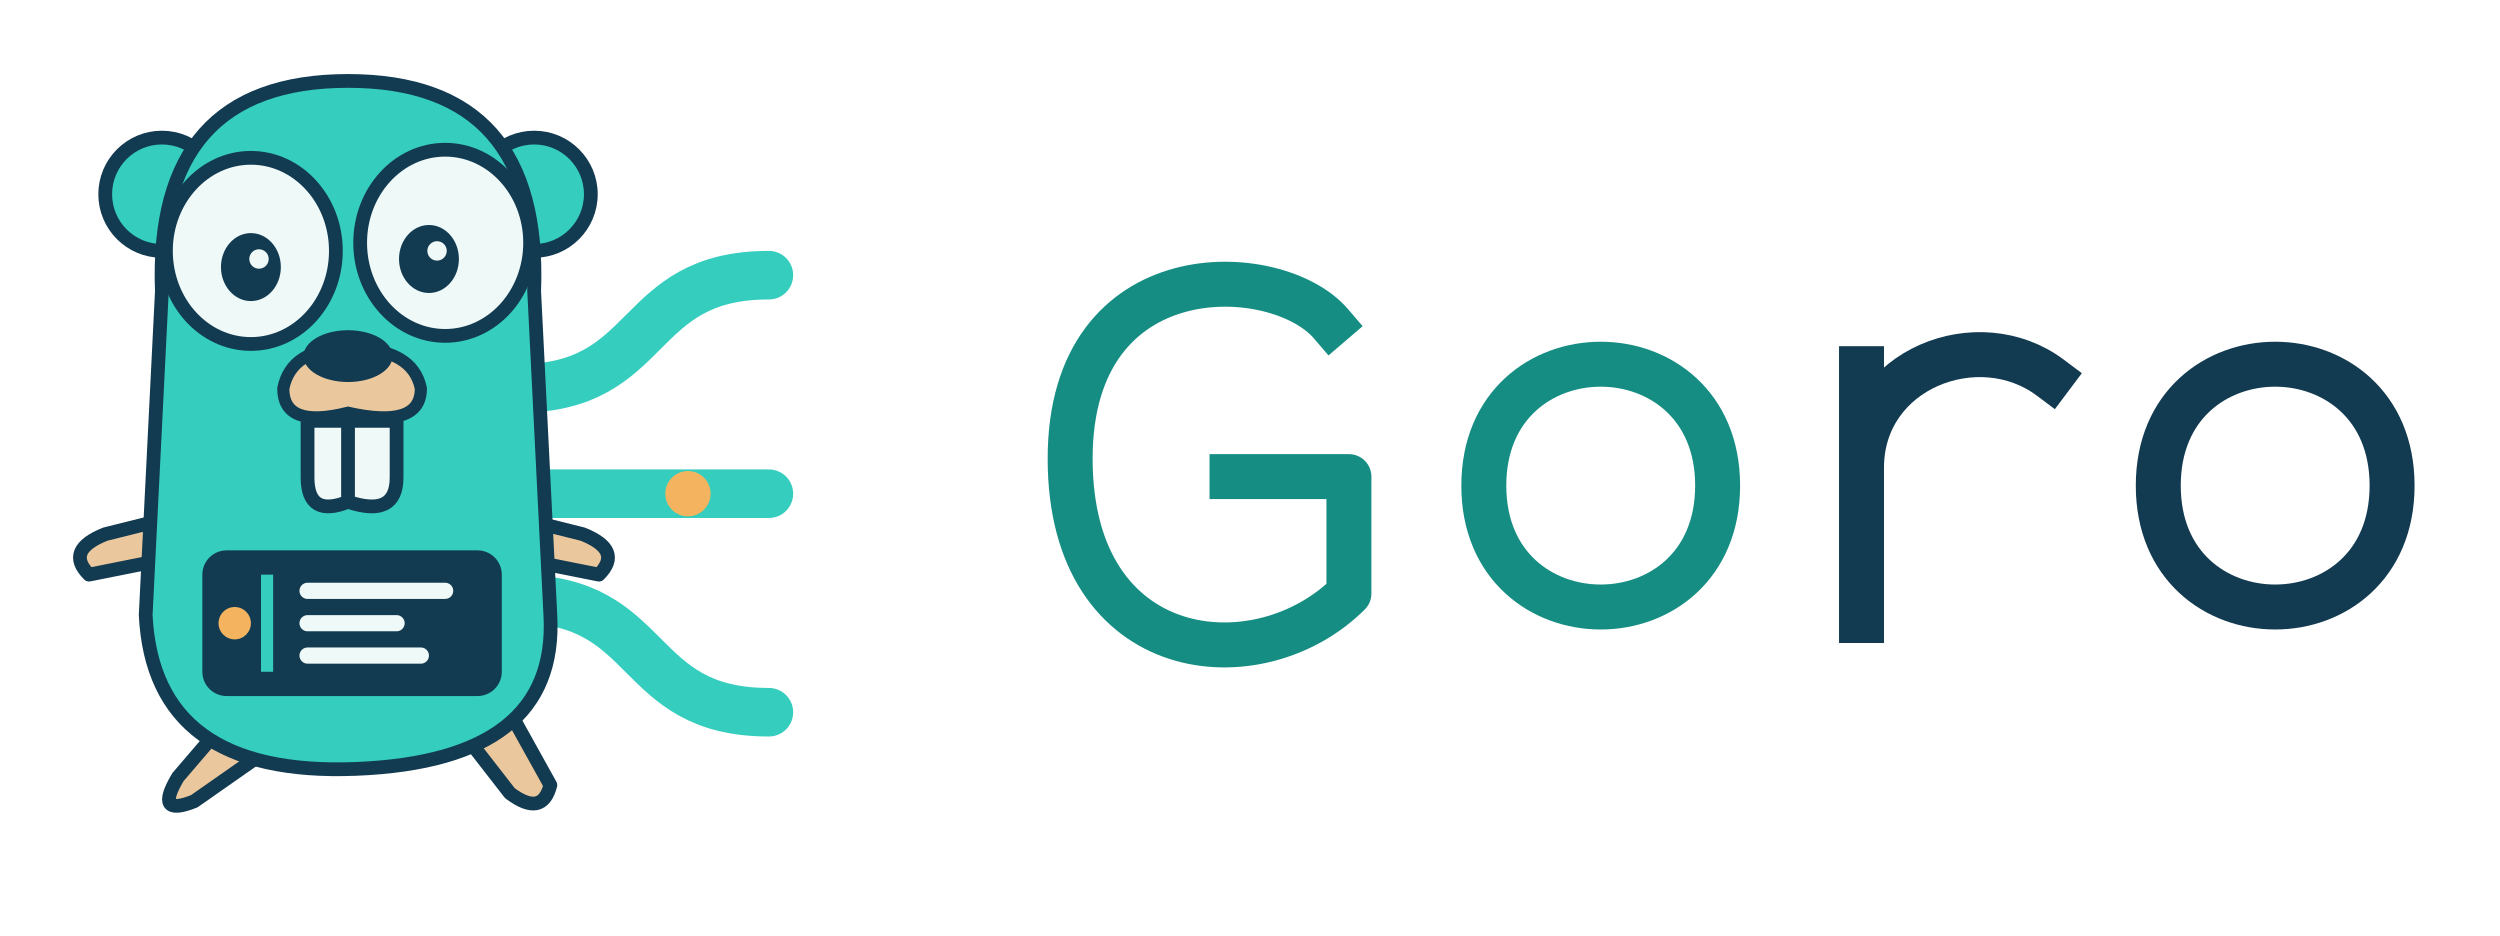
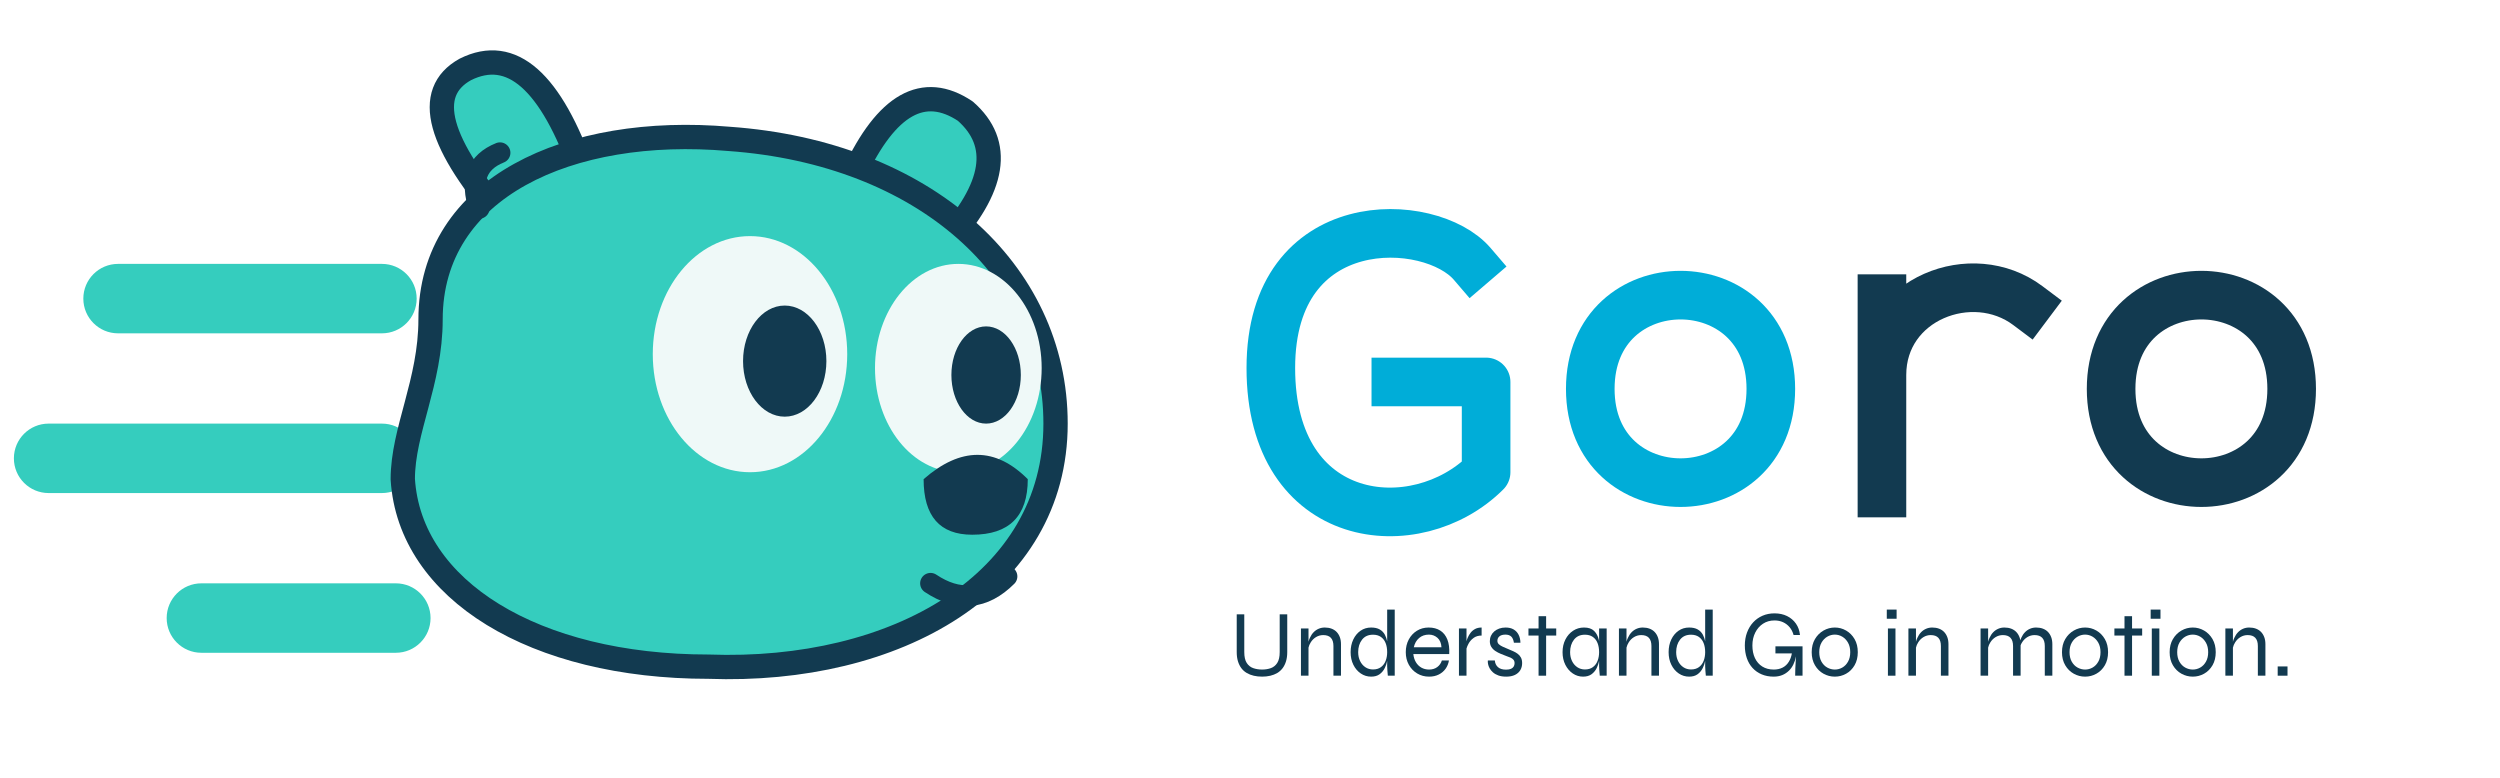
- <svg xmlns="http://www.w3.org/2000/svg" viewBox="0 0 278 104" fill="none">
-   <g transform="translate(0 0) scale(.9)">
-     <g stroke="#35CDBE" stroke-width="6" stroke-linecap="round">
-       <path d="M64 48C81 48 78 34 95 34" />
-       <path d="M65 61H95" />
-       <path d="M64 74C81 74 78 88 95 88" />
-     </g>
-     <g stroke="#123A50" stroke-width="1.7" stroke-linejoin="round">
-       <path fill="#EAC79C" d="m28 89-6 7q-3 5 2 3l10-7Zm28 0 7 9q4 3 5-1l-5-9Z" />
-       <path fill="#EAC79C" d="m21 64-8 2q-5 2-2 5l10-2Zm43 0 8 2q5 2 2 5l-10-2Z" />
-       <circle cx="20" cy="24" r="7" fill="#35CDBE" />
-       <circle cx="66" cy="24" r="7" fill="#35CDBE" />
-       <path fill="#35CDBE" d="M20 36Q19 10 43 10T66 36L68 76Q69 94 44 95T18 76Z" />
-     </g>
-     <g fill="#EFF9F8" stroke="#123A50" stroke-width="1.7">
-       <ellipse cx="31" cy="31" rx="10.5" ry="11.5" />
-       <ellipse cx="55" cy="30" rx="10.5" ry="11.5" />
-       <path d="M38 52v7q0 5 5 3V52Zm5 0v10q6 2 6-3v-7Z" />
-     </g>
-     <g fill="#123A50">
-       <ellipse cx="31" cy="33" rx="3.7" ry="4.2" />
-       <ellipse cx="53" cy="32" rx="3.7" ry="4.2" />
-     </g>
-     <g fill="#EFF9F8">
-       <circle cx="32" cy="32" r="1.2" />
-       <circle cx="54" cy="31" r="1.2" />
-     </g>
-     <path fill="#EAC79C" stroke="#123A50" stroke-width="1.5" d="M35 48q1-5 8-5 8 0 9 5 0 5-9 3-8 2-8-3Z" />
-     <ellipse cx="43" cy="44" rx="5.5" ry="3.2" fill="#123A50" />
-     <rect x="25" y="68" width="37" height="18" rx="3" fill="#123A50" />
-     <path d="M33 71v12" stroke="#35CDBE" stroke-width="1.5" />
-     <path d="M38 73h17M38 77h11M38 81h14" stroke="#EFF9F8" stroke-width="2" stroke-linecap="round" />
-     <circle cx="29" cy="77" r="2" fill="#F4B45F" />
-     <circle cx="85" cy="61" r="2.8" fill="#F4B45F" />
+ <svg xmlns="http://www.w3.org/2000/svg" viewBox="0 0 360 112" fill="none">
+   <g fill="#35CDBE">
+     <rect x="12" y="38" width="48" height="10" rx="5" />
+     <rect x="2" y="61" width="58" height="10" rx="5" />
+     <rect x="24" y="84" width="38" height="10" rx="5" />
  </g>
-   <g transform="translate(112 26)">
-     <path transform="translate(0 0)" d="M36 10C30 3 7 2 7 25S28 50 38 40V27H25" stroke="#158D83" stroke-width="5" stroke-linecap="square" stroke-linejoin="round" />
-     <path transform="translate(45 0)" d="M8 28C8 10 34 10 34 28S8 46 8 28Z" stroke="#158D83" stroke-width="5" stroke-linecap="square" stroke-linejoin="round" />
-     <path transform="translate(87 0)" d="M8 43V15M8 26C8 15 21 10 29 16" stroke="#123A50" stroke-width="5" stroke-linecap="square" stroke-linejoin="round" />
-     <path transform="translate(120 0)" d="M8 28C8 10 34 10 34 28S8 46 8 28Z" stroke="#123A50" stroke-width="5" stroke-linecap="square" stroke-linejoin="round" />
+   <g fill="#35CDBE" stroke="#123A50" stroke-width="3.5" stroke-linejoin="round">
+     <path d="M73 32Q58 15 67 10Q77 5 84 25Z" />
+     <path d="M123 25Q130 10 139 16Q147 23 136 35Z" />
+     <path d="M62 46C62 27 82 18 105 20C133 22 152 39 152 61C152 84 129 97 102 96C77 96 59 85 58 69C58 62 62 55 62 46Z" />
+   </g>
+   <path d="M69 30Q67 24 72 22" stroke="#123A50" stroke-width="3" stroke-linecap="round" />
+   <g fill="#EFF9F8">
+     <ellipse cx="108" cy="51" rx="14" ry="17" />
+     <ellipse cx="138" cy="53" rx="12" ry="15" />
+   </g>
+   <g fill="#123A50">
+     <ellipse cx="113" cy="52" rx="6" ry="8" />
+     <ellipse cx="142" cy="54" rx="5" ry="7" />
+     <path d="M133 69Q141 62 148 69Q148 77 140 77Q133 77 133 69Z" />
+   </g>
+   <path d="M134 84Q140 88 145 83" stroke="#123A50" stroke-width="3" stroke-linecap="round" />
+   <g color="#123A50" transform="translate(176 28)">
+     <path transform="translate(0 0)" d="M36 10C30 3 7 2 7 25S28 50 38 40V27H25" stroke="#00ADD8" stroke-width="7" stroke-linecap="square" stroke-linejoin="round" />
+     <path transform="translate(45 0)" d="M8 28C8 10 34 10 34 28S8 46 8 28Z" stroke="#00ADD8" stroke-width="7" stroke-linecap="square" stroke-linejoin="round" />
+     <path transform="translate(87 0)" d="M8 43V15M8 26C8 15 21 10 29 16" stroke="currentColor" stroke-width="7" stroke-linecap="square" stroke-linejoin="round" />
+     <path transform="translate(120 0)" d="M8 28C8 10 34 10 34 28S8 46 8 28Z" stroke="currentColor" stroke-width="7" stroke-linecap="square" stroke-linejoin="round" />
+   </g>
+   <g fill="#123A50" transform="translate(177 82) scale(.85)">
+     <path transform="translate(0.000 18) scale(0.016 -0.016)" d="M535 250V650H615V250Q615 195 602.0 152.5Q589 110 565.5 79.0Q542 48 509.0 28.5Q476 9 435.5 -0.5Q395 -10 349 -10Q302 -10 261.0 -0.5Q220 9 186.5 28.5Q153 48 129.5 79.0Q106 110 93.0 152.5Q80 195 80 250V650H160V250Q160 175 186.0 135.0Q212 95 255.0 80.0Q298 65 349 65Q399 65 441.0 80.0Q483 95 509.0 135.0Q535 175 535 250Z" />
+     <path transform="translate(11.120 18) scale(0.016 -0.016)" d="M65 500H145V359Q150 381 160 401Q175 435 198.5 459.5Q222 484 252.5 497.0Q283 510 317 510Q357 510 389.0 498.0Q421 486 443.0 463.0Q465 440 477.0 407.5Q489 375 489 334V0H409V314Q409 372 382.0 401.0Q355 430 301 430Q260 430 225.0 409.0Q190 388 168 352Q152 327 145 297V0H65Z" />
+     <path transform="translate(19.984 18) scale(0.016 -0.016)" d="M254 -10Q194 -10 144.5 23.5Q95 57 66.0 115.5Q37 174 37.0 249.0Q37 324 65.0 383.0Q93 442 142.0 476.0Q191 510 254 510Q310 510 345.5 489.5Q381 469 400 433Q416 402 424 364V700H504V0H431Q429 22 426.5 52.0Q424 82 424 100V156Q416 117 399 82Q379 41 344.0 15.5Q309 -10 254 -10ZM274 66Q325 66 358.5 91.0Q392 116 408.0 157.5Q424 199 424 249Q424 304 407.5 345.5Q391 387 357.5 410.5Q324 434 274 434Q199 434 158.0 381.5Q117 329 117 249Q117 196 137.5 154.5Q158 113 193.5 89.5Q229 66 274 66Z" />
+     <path transform="translate(29.328 18) scale(0.016 -0.016)" d="M419 161H494Q486 112 458.5 73.5Q431 35 386.5 12.5Q342 -10 284 -10Q214 -10 158.0 23.5Q102 57 69.5 115.5Q37 174 37 249Q37 324 68.5 383.0Q100 442 155.0 476.0Q210 510 279 510Q352 510 402.5 477.5Q453 445 477.5 382.5Q502 320 497 229H117Q122 180 144.0 143.0Q166 106 202.0 85.5Q238 65 284 65Q335 65 370.5 91.5Q406 118 419 161ZM282 435Q220 435 178.0 399.0Q136 363 122 301H415Q411 367 372.5 401.0Q334 435 282 435Z" />
+     <path transform="translate(37.888 18) scale(0.016 -0.016)" d="M65 500H145V364Q149 382 158 403Q169 429 187.5 453.5Q206 478 235.0 494.0Q264 510 305 510V425Q254 425 219.5 399.5Q185 374 166 338Q152 312 145 288V0H65Z" />
+     <path transform="translate(43.168 18) scale(0.016 -0.016)" d="M41 161H115Q118 118 147.5 91.0Q177 64 233 64Q267 64 286.5 73.0Q306 82 315.0 97.5Q324 113 324 132Q324 155 312.5 168.5Q301 182 281.5 191.0Q262 200 237 208Q208 219 177.5 231.5Q147 244 120.5 261.5Q94 279 78.0 304.5Q62 330 62 366Q62 396 74.0 422.5Q86 449 108.5 468.5Q131 488 161.5 499.0Q192 510 229 510Q279 510 313.5 490.0Q348 470 366.5 433.5Q385 397 386 349H317Q310 394 288.5 414.5Q267 435 227 435Q186 435 164.0 417.0Q142 399 142 369Q142 347 158.0 332.5Q174 318 199.5 306.5Q225 295 254 283Q283 271 310.0 259.0Q337 247 358.0 231.0Q379 215 391.5 191.5Q404 168 404 133Q404 91 384.5 58.5Q365 26 327.5 8.0Q290 -10 236 -10Q187 -10 152.5 2.5Q118 15 95.0 35.5Q72 56 59.5 79.0Q47 102 43.0 124.0Q39 146 41 161Z" />
+     <path transform="translate(50.224 18) scale(0.016 -0.016)" d="M30 500H137V630H217V500H324V425H217V0H137V425H30Z" />
+     <path transform="translate(55.888 18) scale(0.016 -0.016)" d="M254 -10Q195 -10 145.5 23.5Q96 57 66.5 115.5Q37 174 37.0 249.0Q37 324 67.0 383.0Q97 442 148.5 476.0Q200 510 264 510Q334 510 370.5 474.5Q407 439 421 380Q422 372 424 363V500H504V0H431L426 60Q424 84 424 100V156Q416 117 399 82Q379 41 344.0 15.5Q309 -10 254 -10ZM274 66Q325 66 358.5 91.0Q392 116 408.0 157.5Q424 199 424 249Q424 304 407.5 345.5Q391 387 357.5 410.5Q324 434 274 434Q199 434 158.0 381.5Q117 329 117 249Q117 196 137.5 154.5Q158 113 193.5 89.5Q229 66 274 66Z" />
+     <path transform="translate(64.992 18) scale(0.016 -0.016)" d="M65 500H145V359Q150 381 160 401Q175 435 198.5 459.5Q222 484 252.5 497.0Q283 510 317 510Q357 510 389.0 498.0Q421 486 443.0 463.0Q465 440 477.0 407.5Q489 375 489 334V0H409V314Q409 372 382.0 401.0Q355 430 301 430Q260 430 225.0 409.0Q190 388 168 352Q152 327 145 297V0H65Z" />
+     <path transform="translate(73.856 18) scale(0.016 -0.016)" d="M254 -10Q194 -10 144.5 23.5Q95 57 66.0 115.5Q37 174 37.0 249.0Q37 324 65.0 383.0Q93 442 142.0 476.0Q191 510 254 510Q310 510 345.5 489.5Q381 469 400 433Q416 402 424 364V700H504V0H431Q429 22 426.5 52.0Q424 82 424 100V156Q416 117 399 82Q379 41 344.0 15.5Q309 -10 254 -10ZM274 66Q325 66 358.5 91.0Q392 116 408.0 157.5Q424 199 424 249Q424 304 407.5 345.5Q391 387 357.5 410.5Q324 434 274 434Q199 434 158.0 381.5Q117 329 117 249Q117 196 137.5 154.5Q158 113 193.5 89.5Q229 66 274 66Z" />
+     <path transform="translate(83.200 18) scale(0.016 -0.016)" d="" />
+     <path transform="translate(86.560 18) scale(0.016 -0.016)" d="M356 -10Q285 -10 228.5 14.0Q172 38 132.0 81.5Q92 125 71.0 186.0Q50 247 50 320Q50 394 73.0 456.5Q96 519 138.0 564.5Q180 610 237.5 635.0Q295 660 364 660Q439 660 497.0 631.5Q555 603 591.0 551.5Q627 500 634 431H566Q553 479 524.0 513.5Q495 548 454.5 566.5Q414 585 364 585Q295 585 242.5 550.5Q190 516 160.0 456.0Q130 396 130.0 320.0Q130 244 157.0 186.5Q184 129 235.0 97.0Q286 65 356 65Q410 65 450.5 86.0Q491 107 516 148Q539 184 548 236H374V311H661V0H583Q583 33 584.5 74.5Q586 116 589 159Q591 183 592 205Q572 107 518 54Q453 -10 356 -10Z" />
+     <path transform="translate(98.096 18) scale(0.016 -0.016)" d="M282 -10Q218 -10 162.0 21.0Q106 52 71.5 110.5Q37 169 37 249Q37 329 71.5 387.5Q106 446 162.0 478.0Q218 510 282 510Q346 510 401.5 478.0Q457 446 491.0 387.5Q525 329 525 249Q525 169 491.0 110.5Q457 52 401.5 21.0Q346 -10 282 -10ZM282 65Q324 65 361.0 86.0Q398 107 421.5 148.5Q445 190 445 249Q445 308 421.5 349.5Q398 391 361.0 413.0Q324 435 282 435Q240 435 202.5 413.5Q165 392 141.0 350.5Q117 309 117 249Q117 190 140.5 148.5Q164 107 202.0 86.0Q240 65 282 65Z" />
+     <path transform="translate(107.088 18) scale(0.016 -0.016)" d="" />
+     <path transform="translate(110.448 18) scale(0.016 -0.016)" d="M164 700V603H60V700ZM72 500H152V0H72Z" />
+     <path transform="translate(114.032 18) scale(0.016 -0.016)" d="M65 500H145V359Q150 381 160 401Q175 435 198.5 459.5Q222 484 252.5 497.0Q283 510 317 510Q357 510 389.0 498.0Q421 486 443.0 463.0Q465 440 477.0 407.5Q489 375 489 334V0H409V314Q409 372 382.0 401.0Q355 430 301 430Q260 430 225.0 409.0Q190 388 168 352Q152 327 145 297V0H65Z" />
+     <path transform="translate(122.896 18) scale(0.016 -0.016)" d="" />
+     <path transform="translate(126.256 18) scale(0.016 -0.016)" d="M65 500H145V359Q150 381 160 401Q175 435 198.5 459.5Q222 484 252.5 497.0Q283 510 317 510Q357 510 389.0 498.0Q421 486 443.0 463.0Q465 440 477 408Q483 392 486 375Q490 389 496 401Q511 435 534.5 459.5Q558 484 588.5 497.0Q619 510 653 510Q693 510 725.0 498.0Q757 486 779.0 463.0Q801 440 813.0 407.5Q825 375 825 334V0H745V314Q745 372 718.0 401.0Q691 430 637 430Q596 430 561.0 409.0Q526 388 504 352Q495 338 489 322V0H409V314Q409 372 382.0 401.0Q355 430 301 430Q260 430 225.0 409.0Q190 388 168 352Q152 327 145 297V0H65Z" />
+     <path transform="translate(140.496 18) scale(0.016 -0.016)" d="M282 -10Q218 -10 162.0 21.0Q106 52 71.5 110.5Q37 169 37 249Q37 329 71.5 387.5Q106 446 162.0 478.0Q218 510 282 510Q346 510 401.5 478.0Q457 446 491.0 387.5Q525 329 525 249Q525 169 491.0 110.5Q457 52 401.5 21.0Q346 -10 282 -10ZM282 65Q324 65 361.0 86.0Q398 107 421.5 148.5Q445 190 445 249Q445 308 421.5 349.5Q398 391 361.0 413.0Q324 435 282 435Q240 435 202.5 413.5Q165 392 141.0 350.5Q117 309 117 249Q117 190 140.5 148.5Q164 107 202.0 86.0Q240 65 282 65Z" />
+     <path transform="translate(149.488 18) scale(0.016 -0.016)" d="M30 500H137V630H217V500H324V425H217V0H137V425H30Z" />
+     <path transform="translate(155.152 18) scale(0.016 -0.016)" d="M164 700V603H60V700ZM72 500H152V0H72Z" />
+     <path transform="translate(158.736 18) scale(0.016 -0.016)" d="M282 -10Q218 -10 162.0 21.0Q106 52 71.5 110.5Q37 169 37 249Q37 329 71.5 387.5Q106 446 162.0 478.0Q218 510 282 510Q346 510 401.5 478.0Q457 446 491.0 387.5Q525 329 525 249Q525 169 491.0 110.5Q457 52 401.5 21.0Q346 -10 282 -10ZM282 65Q324 65 361.0 86.0Q398 107 421.5 148.5Q445 190 445 249Q445 308 421.5 349.5Q398 391 361.0 413.0Q324 435 282 435Q240 435 202.5 413.5Q165 392 141.0 350.5Q117 309 117 249Q117 190 140.5 148.5Q164 107 202.0 86.0Q240 65 282 65Z" />
+     <path transform="translate(167.728 18) scale(0.016 -0.016)" d="M65 500H145V359Q150 381 160 401Q175 435 198.5 459.5Q222 484 252.5 497.0Q283 510 317 510Q357 510 389.0 498.0Q421 486 443.0 463.0Q465 440 477.0 407.5Q489 375 489 334V0H409V314Q409 372 382.0 401.0Q355 430 301 430Q260 430 225.0 409.0Q190 388 168 352Q152 327 145 297V0H65Z" />
+     <path transform="translate(176.592 18) scale(0.016 -0.016)" d="M169 98V0H65V98Z" />
  </g>
</svg>
